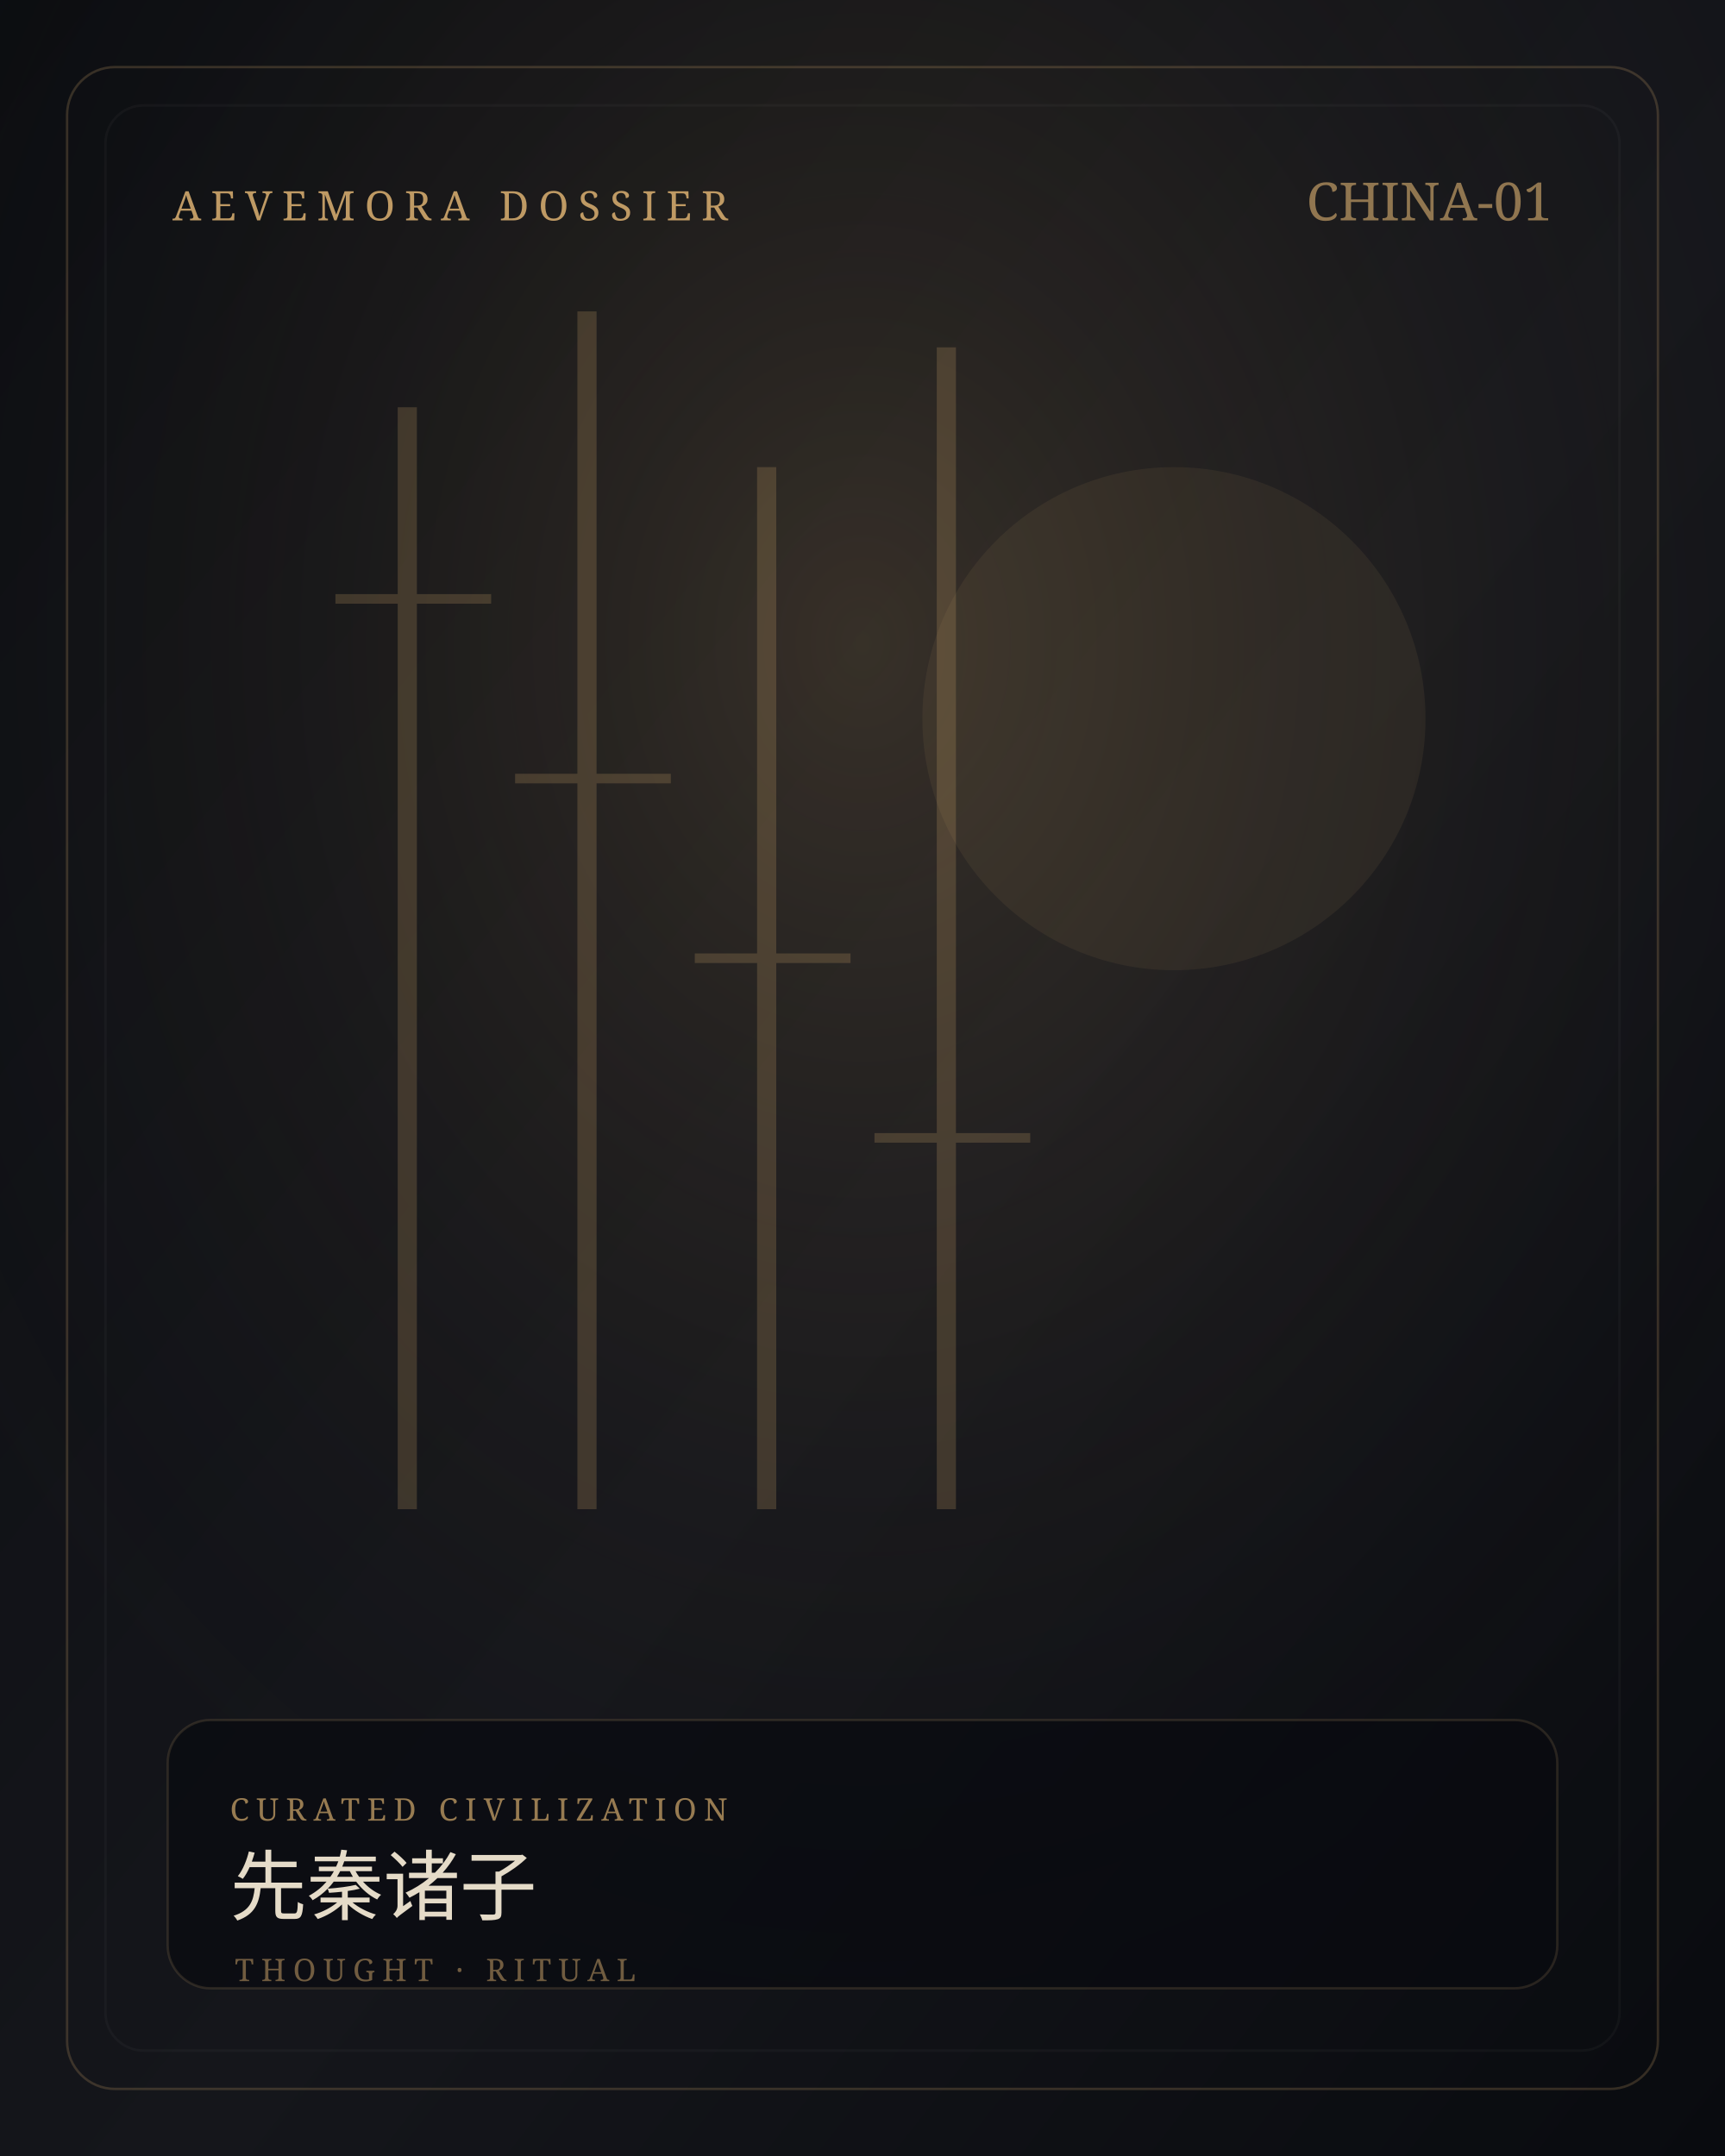
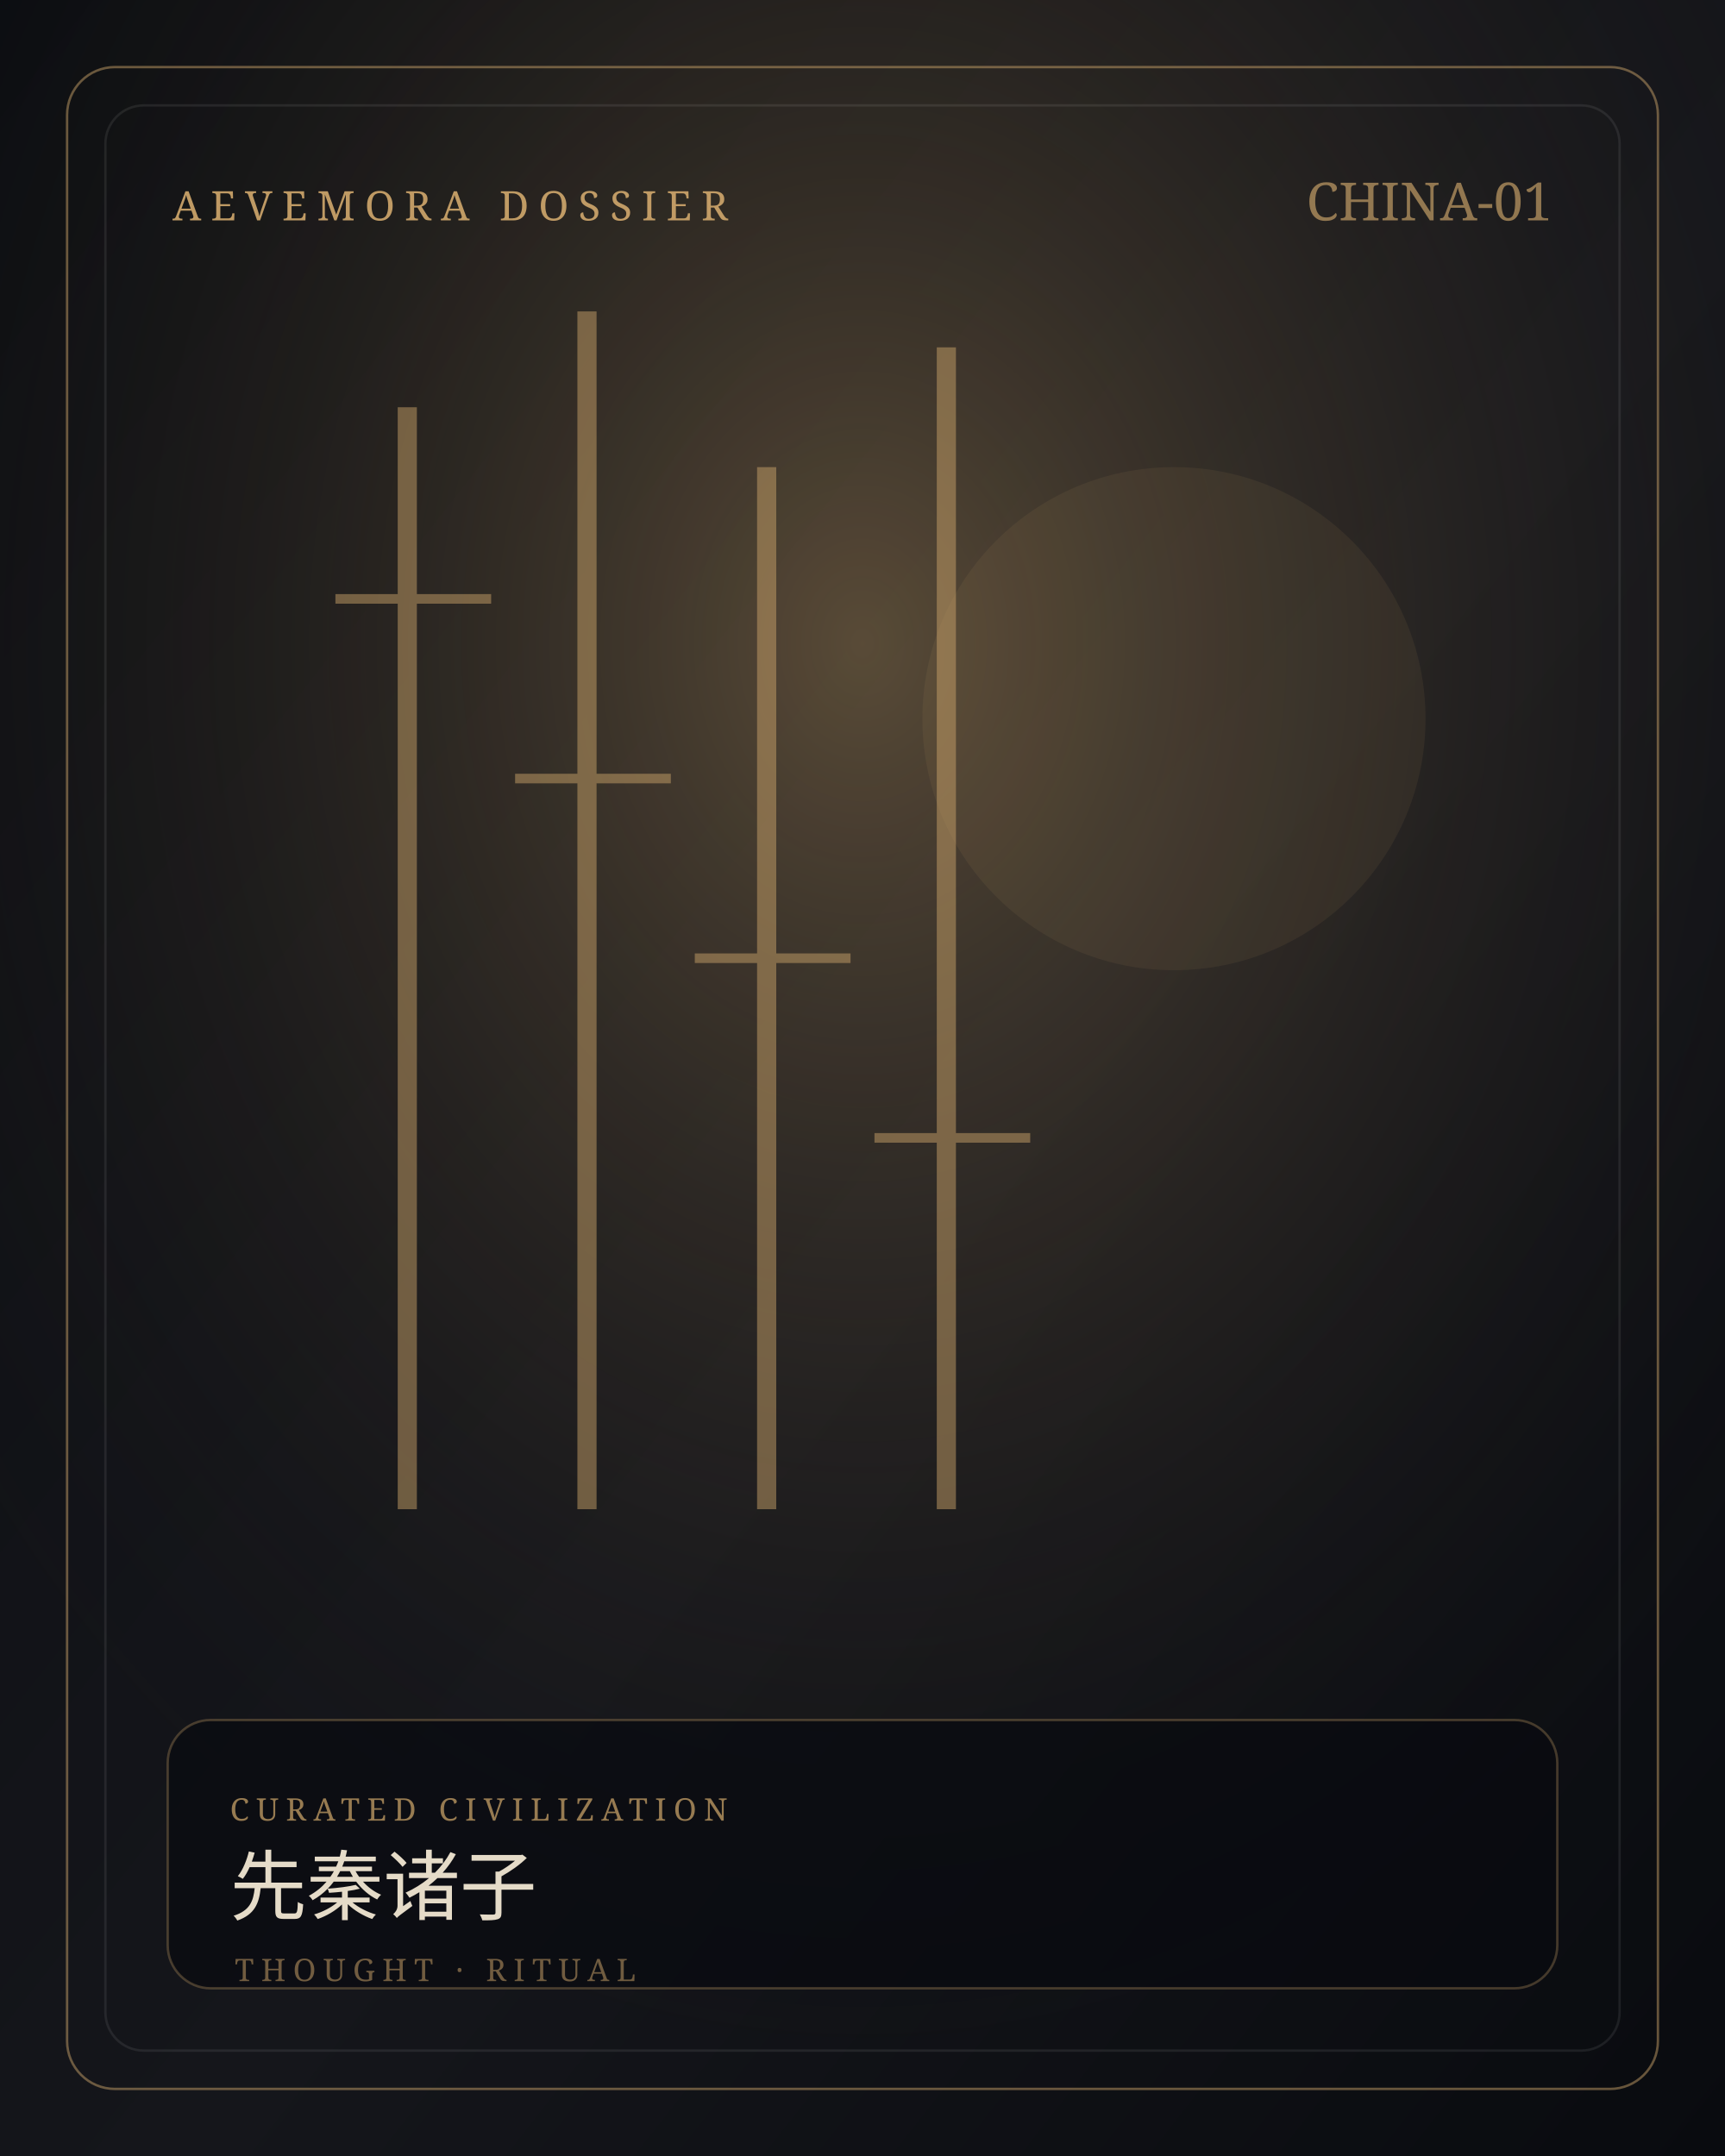
<svg xmlns="http://www.w3.org/2000/svg" viewBox="0 0 720 900">
  <defs>
    <radialGradient id="dg" cx="50%" cy="30%" r="68%">
-       <stop offset="0" stop-color="#cda56a" stop-opacity=".20" />
+       <stop offset="0" stop-color="#cda56a" stop-opacity=".38" />
      <stop offset="1" stop-color="#0b0d11" stop-opacity="0" />
    </radialGradient>
    <linearGradient id="db" x1="0" y1="0" x2="1" y2="1">
      <stop offset="0" stop-color="#0b0d11" />
      <stop offset=".55" stop-color="#15161b" />
      <stop offset="1" stop-color="#090b0f" />
    </linearGradient>
  </defs>
  <rect width="720" height="900" fill="url(#db)" />
  <rect width="720" height="900" fill="url(#dg)" />
-   <rect x="28" y="28" width="664" height="844" rx="20" fill="none" stroke="#cda56a" stroke-opacity=".22" />
-   <rect x="44" y="44" width="632" height="812" rx="16" fill="none" stroke="#fff" stroke-opacity=".035" />
+   <rect x="28" y="28" width="664" height="844" rx="20" fill="none" stroke="#cda56a" stroke-opacity=".48" />
+   <rect x="44" y="44" width="632" height="812" rx="16" fill="none" stroke="#fff" stroke-opacity=".08" />
  <text x="72" y="92" fill="#cda56a" opacity=".92" font-size="17" font-family="Georgia" letter-spacing="4">AEVEMORA DOSSIER</text>
  <text x="648" y="92" fill="#cda56a" opacity=".66" font-size="22" font-family="Georgia" text-anchor="end">CHINA-01</text>
-   <g stroke="#cda56a" opacity=".22">
+   <g stroke="#cda56a" opacity=".48">
    <path d="M170 170v460M245 130v500M320 195v435M395 145v485" stroke-width="8" />
    <path d="M140 250h65M215 325h65M290 400h65M365 475h65" stroke-width="4" />
  </g>
  <circle cx="490" cy="300" r="105" fill="#cda56a" opacity=".08" />
-   <rect x="70" y="718" width="580" height="112" rx="18" fill="#090b10" fill-opacity=".72" stroke="#cda56a" stroke-opacity=".16" />
+   <rect x="70" y="718" width="580" height="112" rx="18" fill="#090b10" fill-opacity=".72" stroke="#cda56a" stroke-opacity=".30" />
  <text x="96" y="760" fill="#cda56a" opacity=".72" font-size="13" font-family="Georgia" letter-spacing="3">CURATED CIVILIZATION</text>
  <text x="96" y="799" fill="#eee3cf" opacity=".96" font-size="32" font-family="Georgia,serif">先秦诸子</text>
  <text x="98" y="827" fill="#cda56a" opacity=".52" font-size="13" font-family="Georgia" letter-spacing="3">THOUGHT · RITUAL</text>
</svg>
